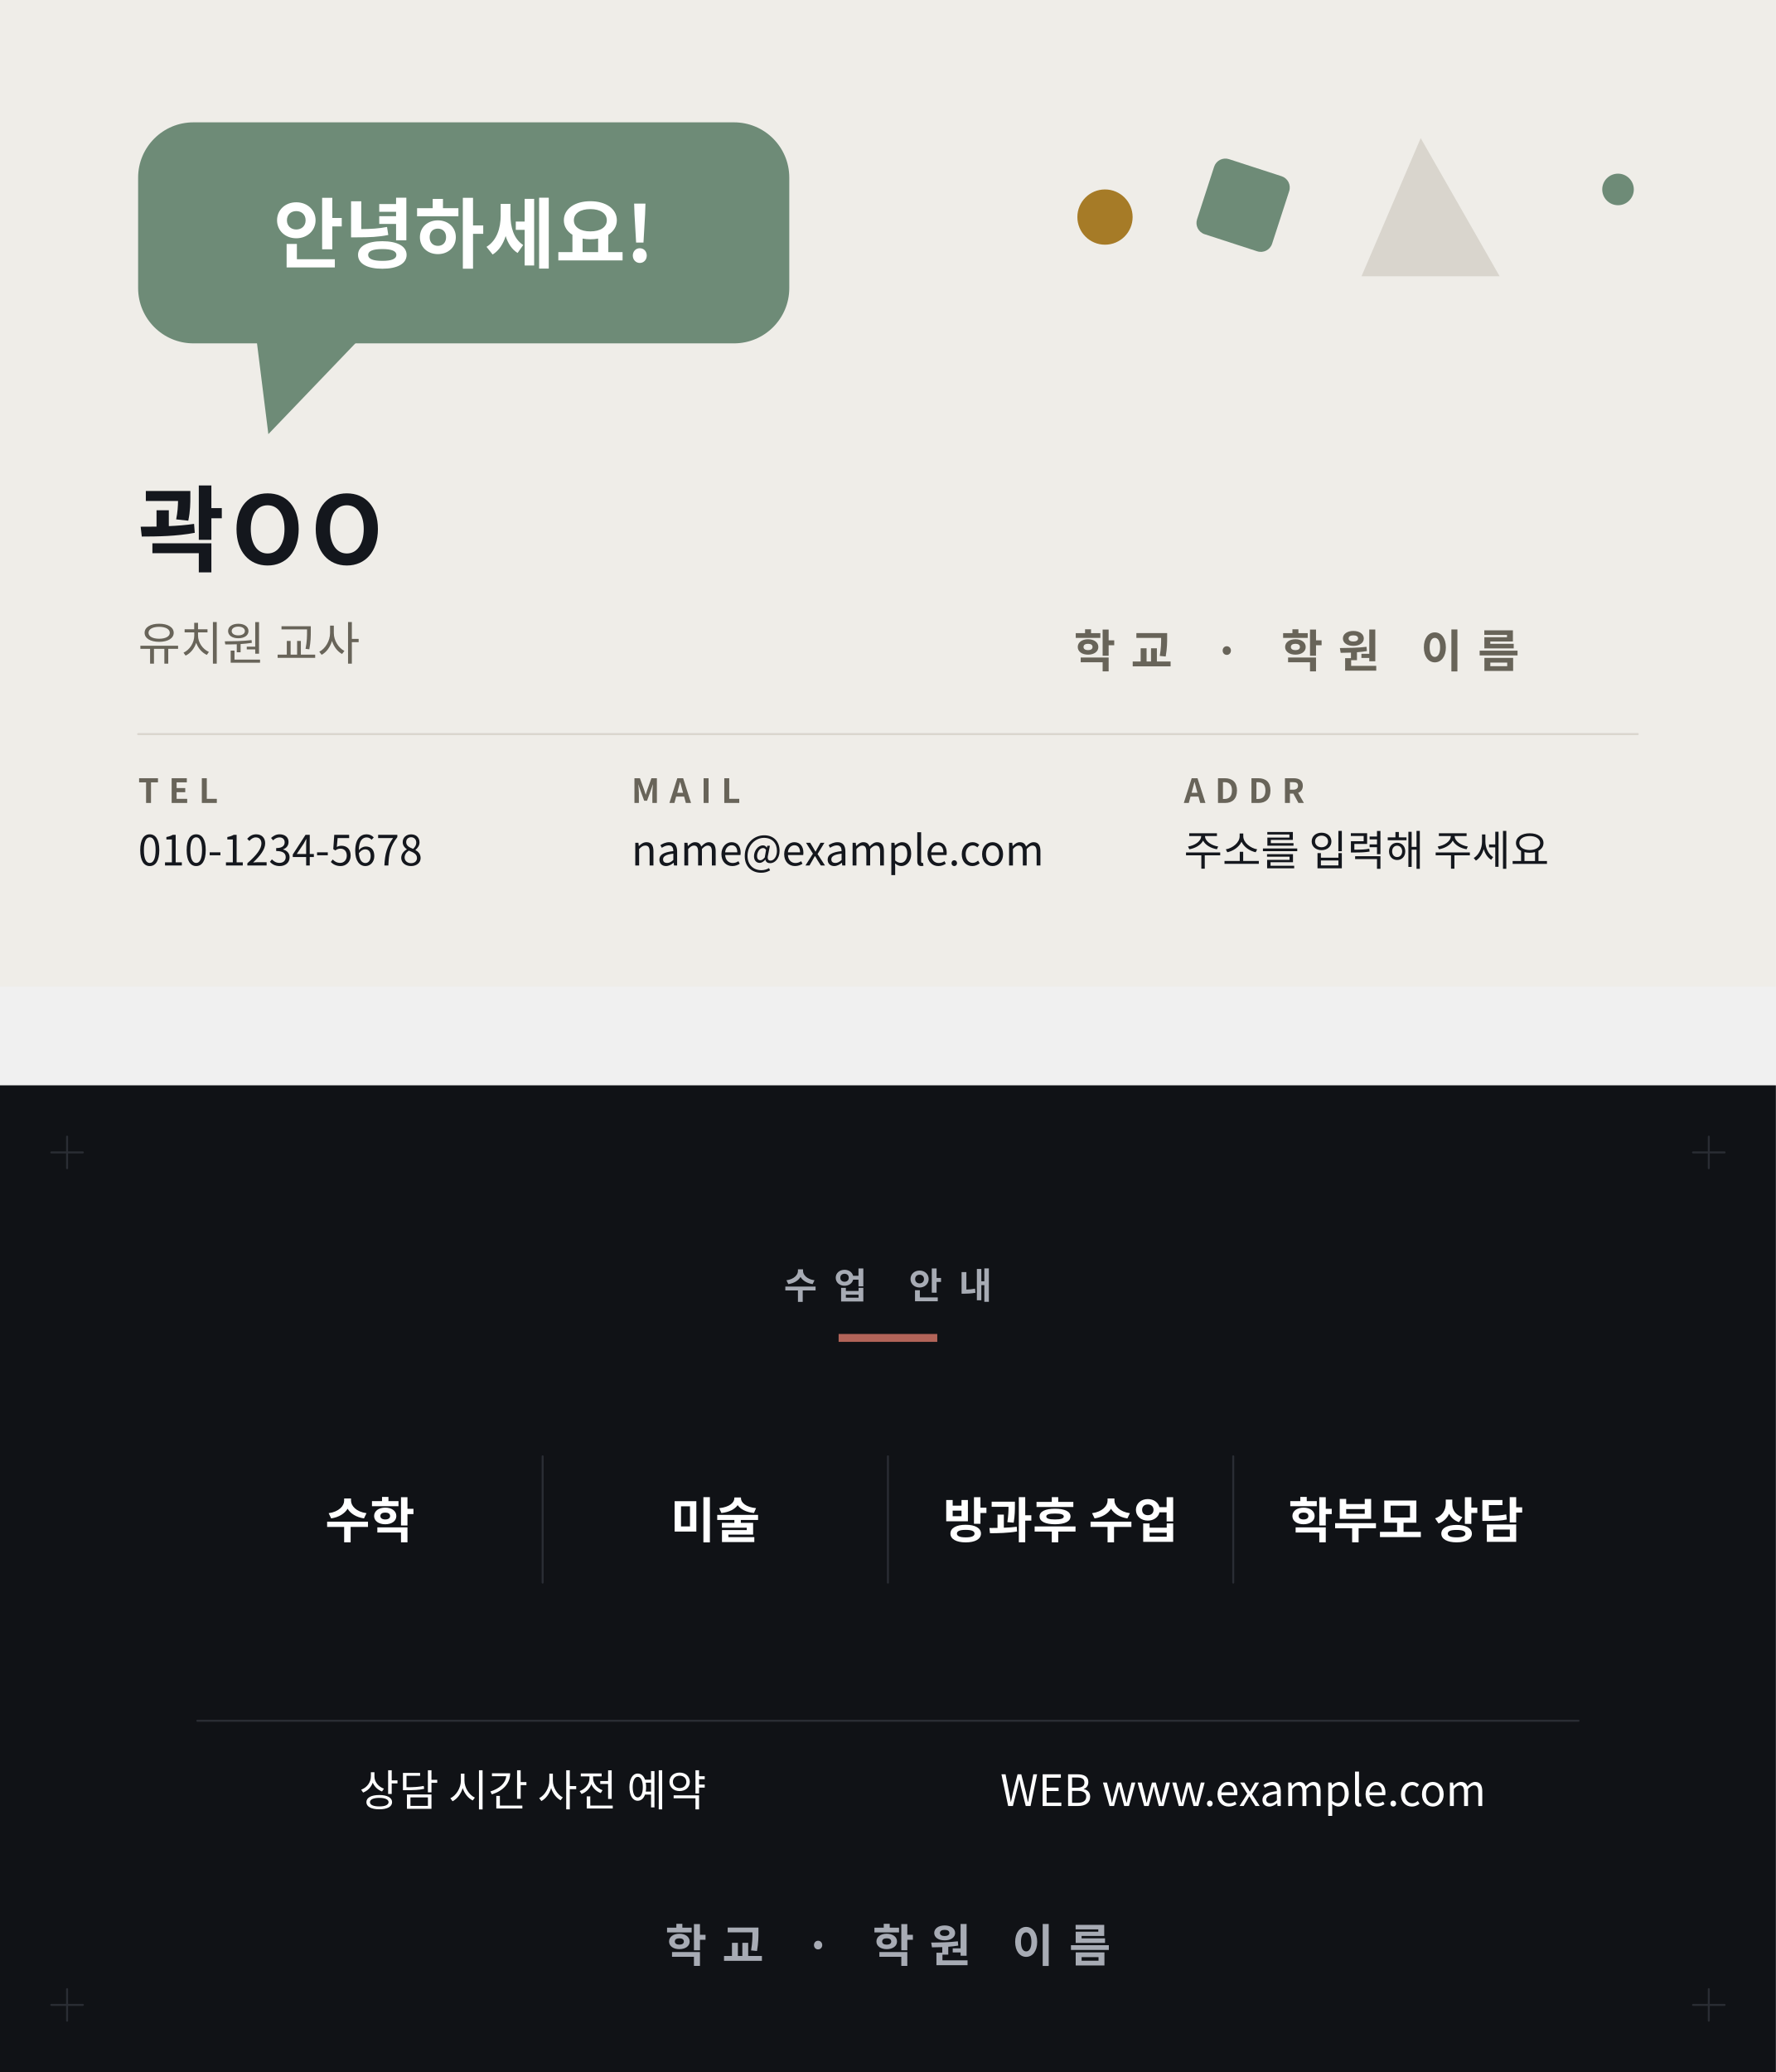
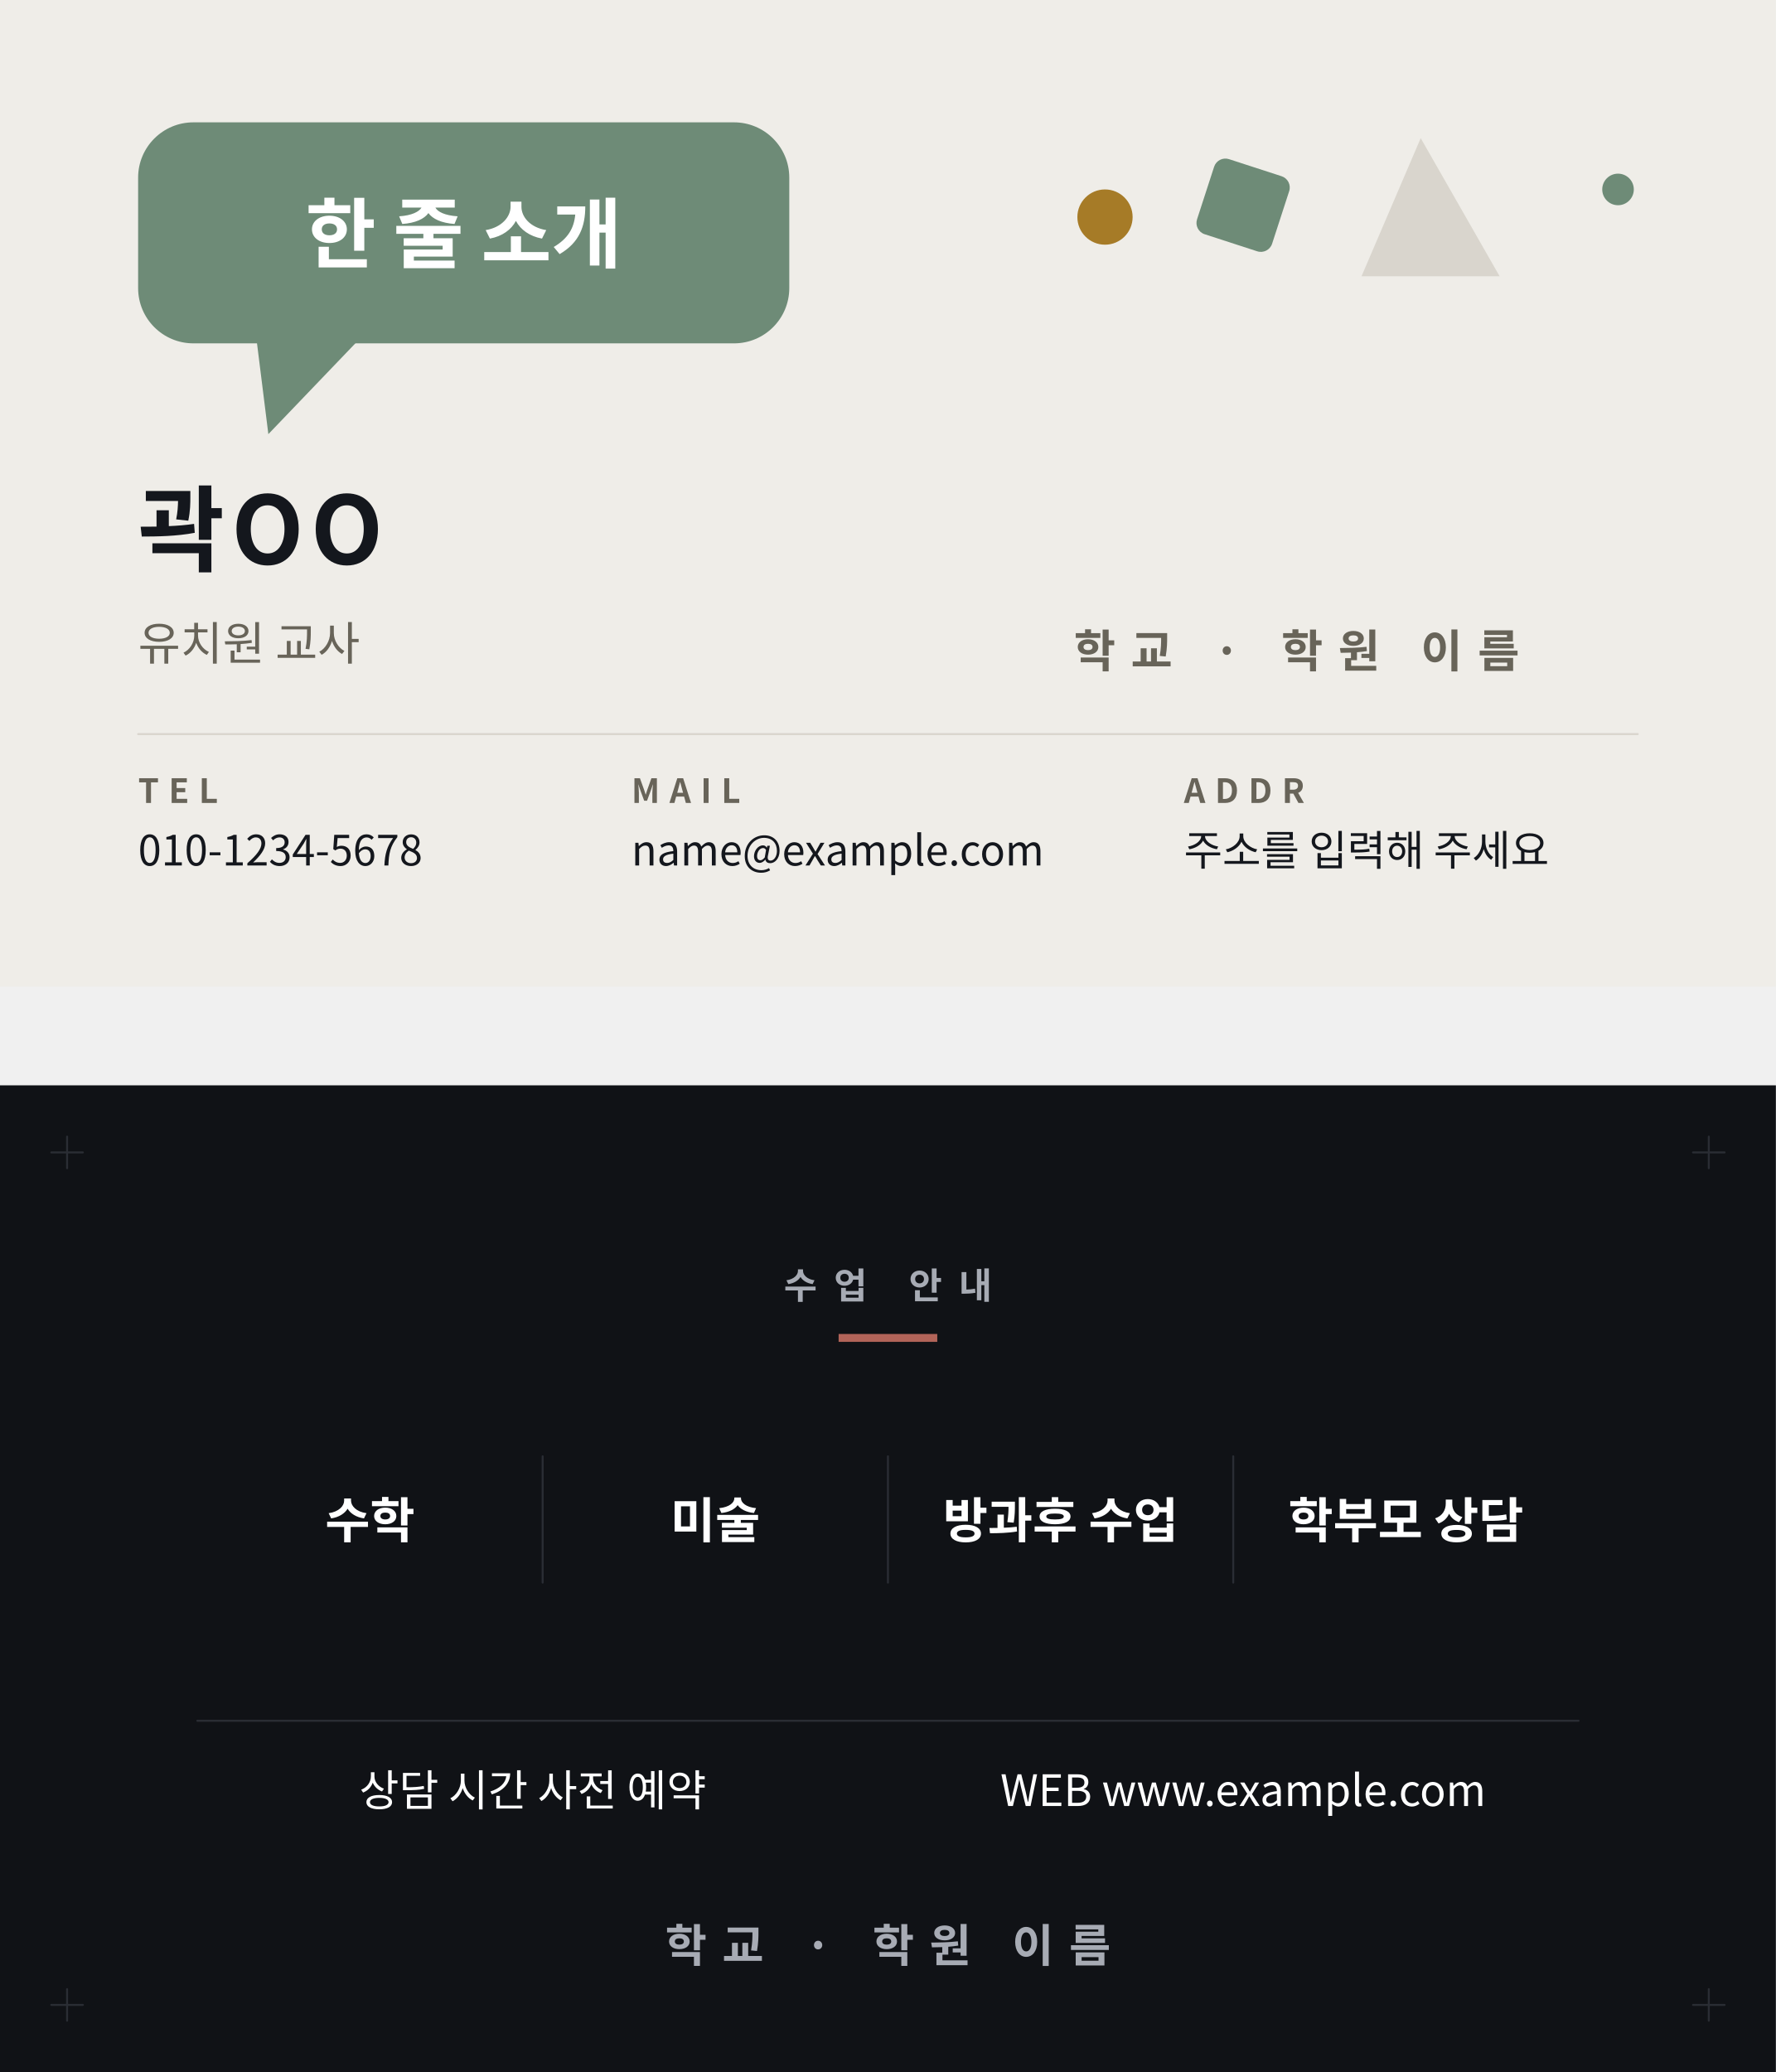
<svg xmlns="http://www.w3.org/2000/svg" width="90mm" height="105mm" viewBox="0 0 900 1050">
  <g id="front">
    <rect width="900" height="500" fill="#EFEDE8" />
    <rect x="70" y="62" width="330" height="112" rx="28" fill="#6E8B77" />
    <polygon points="130,172 182,172 136,220" fill="#6E8B77" />
    <text font-family="Pretendard,'Noto Sans KR','Noto Sans CJK KR','Malgun Gothic','Apple SD Gothic Neo',sans-serif" font-size="38.8" font-weight="700" fill="#FFFFFF" text-anchor="middle">
-       <tspan x="235" y="132.7">안녕하세요!</tspan>
+       <tspan x="235" y="132.7">한 줄 소개</tspan>
    </text>
    <ellipse cx="560" cy="110" rx="14" ry="14" fill="#A67B27" />
    <rect x="610" y="84" width="40" height="40" rx="6" fill="#6E8B77" transform="rotate(18 630 104)" />
    <polygon points="720,70 760,140 690,140" fill="#D9D5CD" />
    <ellipse cx="820" cy="96" rx="8" ry="8" fill="#6E8B77" />
    <text font-family="Pretendard,'Noto Sans KR','Noto Sans CJK KR','Malgun Gothic','Apple SD Gothic Neo',sans-serif" font-size="47.6" font-weight="700" fill="#14171D" text-anchor="start" letter-spacing="3.5">
      <tspan x="70" y="285.9">곽OO</tspan>
    </text>
    <text font-family="Pretendard,'Noto Sans KR','Noto Sans CJK KR','Malgun Gothic','Apple SD Gothic Neo',sans-serif" font-size="23.3" font-weight="400" fill="#686459" text-anchor="start">
      <tspan x="70" y="334.5">유치원 교사</tspan>
    </text>
    <text font-family="Pretendard,'Noto Sans KR','Noto Sans CJK KR','Malgun Gothic','Apple SD Gothic Neo',sans-serif" font-size="22.9" font-weight="700" fill="#686459" text-anchor="end" letter-spacing="7.8">
      <tspan x="770" y="338.2">학교 · 학원 이름</tspan>
    </text>
    <line x1="70" y1="372" x2="830" y2="372" stroke="#D9D5CD" stroke-width="1" stroke-linecap="round" />
    <text font-family="Pretendard,'Noto Sans KR','Noto Sans CJK KR','Malgun Gothic','Apple SD Gothic Neo',sans-serif" font-size="16.9" font-weight="700" fill="#686459" text-anchor="start" letter-spacing="4.9">
      <tspan x="70" y="406.9">TEL</tspan>
    </text>
    <text font-family="Pretendard,'Noto Sans KR','Noto Sans CJK KR','Malgun Gothic','Apple SD Gothic Neo',sans-serif" font-size="21.2" font-weight="400" fill="#14171D" text-anchor="start">
      <tspan x="70" y="438.6">010-1234-5678</tspan>
    </text>
    <text font-family="Pretendard,'Noto Sans KR','Noto Sans CJK KR','Malgun Gothic','Apple SD Gothic Neo',sans-serif" font-size="16.9" font-weight="700" fill="#686459" text-anchor="start" letter-spacing="4.9">
      <tspan x="320" y="406.9">MAIL</tspan>
    </text>
    <text font-family="Pretendard,'Noto Sans KR','Noto Sans CJK KR','Malgun Gothic','Apple SD Gothic Neo',sans-serif" font-size="21.2" font-weight="400" fill="#14171D" text-anchor="start">
      <tspan x="320" y="438.6">name@example.com</tspan>
    </text>
    <text font-family="Pretendard,'Noto Sans KR','Noto Sans CJK KR','Malgun Gothic','Apple SD Gothic Neo',sans-serif" font-size="16.9" font-weight="700" fill="#686459" text-anchor="start" letter-spacing="4.9">
      <tspan x="600" y="406.9">ADDR</tspan>
    </text>
    <text font-family="Pretendard,'Noto Sans KR','Noto Sans CJK KR','Malgun Gothic','Apple SD Gothic Neo',sans-serif" font-size="21.2" font-weight="400" fill="#14171D" text-anchor="start">
      <tspan x="600" y="438.6">주소를 입력해 주세요</tspan>
    </text>
  </g>
  <g id="back" transform="translate(0 550)">
    <rect width="900" height="500" fill="#101216" />
    <line x1="26" y1="34" x2="42" y2="34" stroke="#2A2D34" stroke-width="1" stroke-linecap="round" />
    <line x1="34" y1="26" x2="34" y2="42" stroke="#2A2D34" stroke-width="1" stroke-linecap="round" />
    <line x1="858" y1="34" x2="874" y2="34" stroke="#2A2D34" stroke-width="1" stroke-linecap="round" />
    <line x1="866" y1="26" x2="866" y2="42" stroke="#2A2D34" stroke-width="1" stroke-linecap="round" />
    <line x1="26" y1="466" x2="42" y2="466" stroke="#2A2D34" stroke-width="1" stroke-linecap="round" />
    <line x1="34" y1="458" x2="34" y2="474" stroke="#2A2D34" stroke-width="1" stroke-linecap="round" />
    <line x1="858" y1="466" x2="874" y2="466" stroke="#2A2D34" stroke-width="1" stroke-linecap="round" />
    <line x1="866" y1="458" x2="866" y2="474" stroke="#2A2D34" stroke-width="1" stroke-linecap="round" />
    <text font-family="Pretendard,'Noto Sans KR','Noto Sans CJK KR','Malgun Gothic','Apple SD Gothic Neo',sans-serif" font-size="18.3" font-weight="700" fill="#A7ABB4" text-anchor="middle" letter-spacing="8.5">
      <tspan x="450" y="108.1">수업 안내</tspan>
    </text>
    <rect x="425" y="126" width="50" height="4" fill="#B26459" />
    <text font-family="Pretendard,'Noto Sans KR','Noto Sans CJK KR','Malgun Gothic','Apple SD Gothic Neo',sans-serif" font-size="24.7" font-weight="700" fill="#FFFFFF" text-anchor="middle">
      <tspan x="187.5" y="229.4">수학</tspan>
    </text>
    <text font-family="Pretendard,'Noto Sans KR','Noto Sans CJK KR','Malgun Gothic','Apple SD Gothic Neo',sans-serif" font-size="24.7" font-weight="700" fill="#FFFFFF" text-anchor="middle">
      <tspan x="362.5" y="229.4">미술</tspan>
    </text>
    <line x1="275" y1="188" x2="275" y2="252" stroke="#2A2D34" stroke-width="1" stroke-linecap="round" />
    <text font-family="Pretendard,'Noto Sans KR','Noto Sans CJK KR','Malgun Gothic','Apple SD Gothic Neo',sans-serif" font-size="24.7" font-weight="700" fill="#FFFFFF" text-anchor="middle">
      <tspan x="537.5" y="229.4">방과후 수업</tspan>
    </text>
    <line x1="450" y1="188" x2="450" y2="252" stroke="#2A2D34" stroke-width="1" stroke-linecap="round" />
    <text font-family="Pretendard,'Noto Sans KR','Noto Sans CJK KR','Malgun Gothic','Apple SD Gothic Neo',sans-serif" font-size="24.7" font-weight="700" fill="#FFFFFF" text-anchor="middle">
      <tspan x="712.5" y="229.4">학부모 상담</tspan>
    </text>
    <line x1="625" y1="188" x2="625" y2="252" stroke="#2A2D34" stroke-width="1" stroke-linecap="round" />
    <line x1="100" y1="322" x2="800" y2="322" stroke="#2A2D34" stroke-width="1" stroke-linecap="round" />
    <text font-family="Pretendard,'Noto Sans KR','Noto Sans CJK KR','Malgun Gothic','Apple SD Gothic Neo',sans-serif" font-size="21.9" font-weight="400" fill="#FFFFFF" text-anchor="middle">
      <tspan x="270" y="365.2">상담 시간 사전 예약</tspan>
    </text>
    <text font-family="Pretendard,'Noto Sans KR','Noto Sans CJK KR','Malgun Gothic','Apple SD Gothic Neo',sans-serif" font-size="21.9" font-weight="400" fill="#FFFFFF" text-anchor="middle">
      <tspan x="630" y="365.2">WEB  www.example.com</tspan>
    </text>
    <text font-family="Pretendard,'Noto Sans KR','Noto Sans CJK KR','Malgun Gothic','Apple SD Gothic Neo',sans-serif" font-size="22.9" font-weight="700" fill="#A7ABB4" text-anchor="middle" letter-spacing="7.8">
      <tspan x="450" y="444.2">학교 · 학원 이름</tspan>
    </text>
  </g>
</svg>
